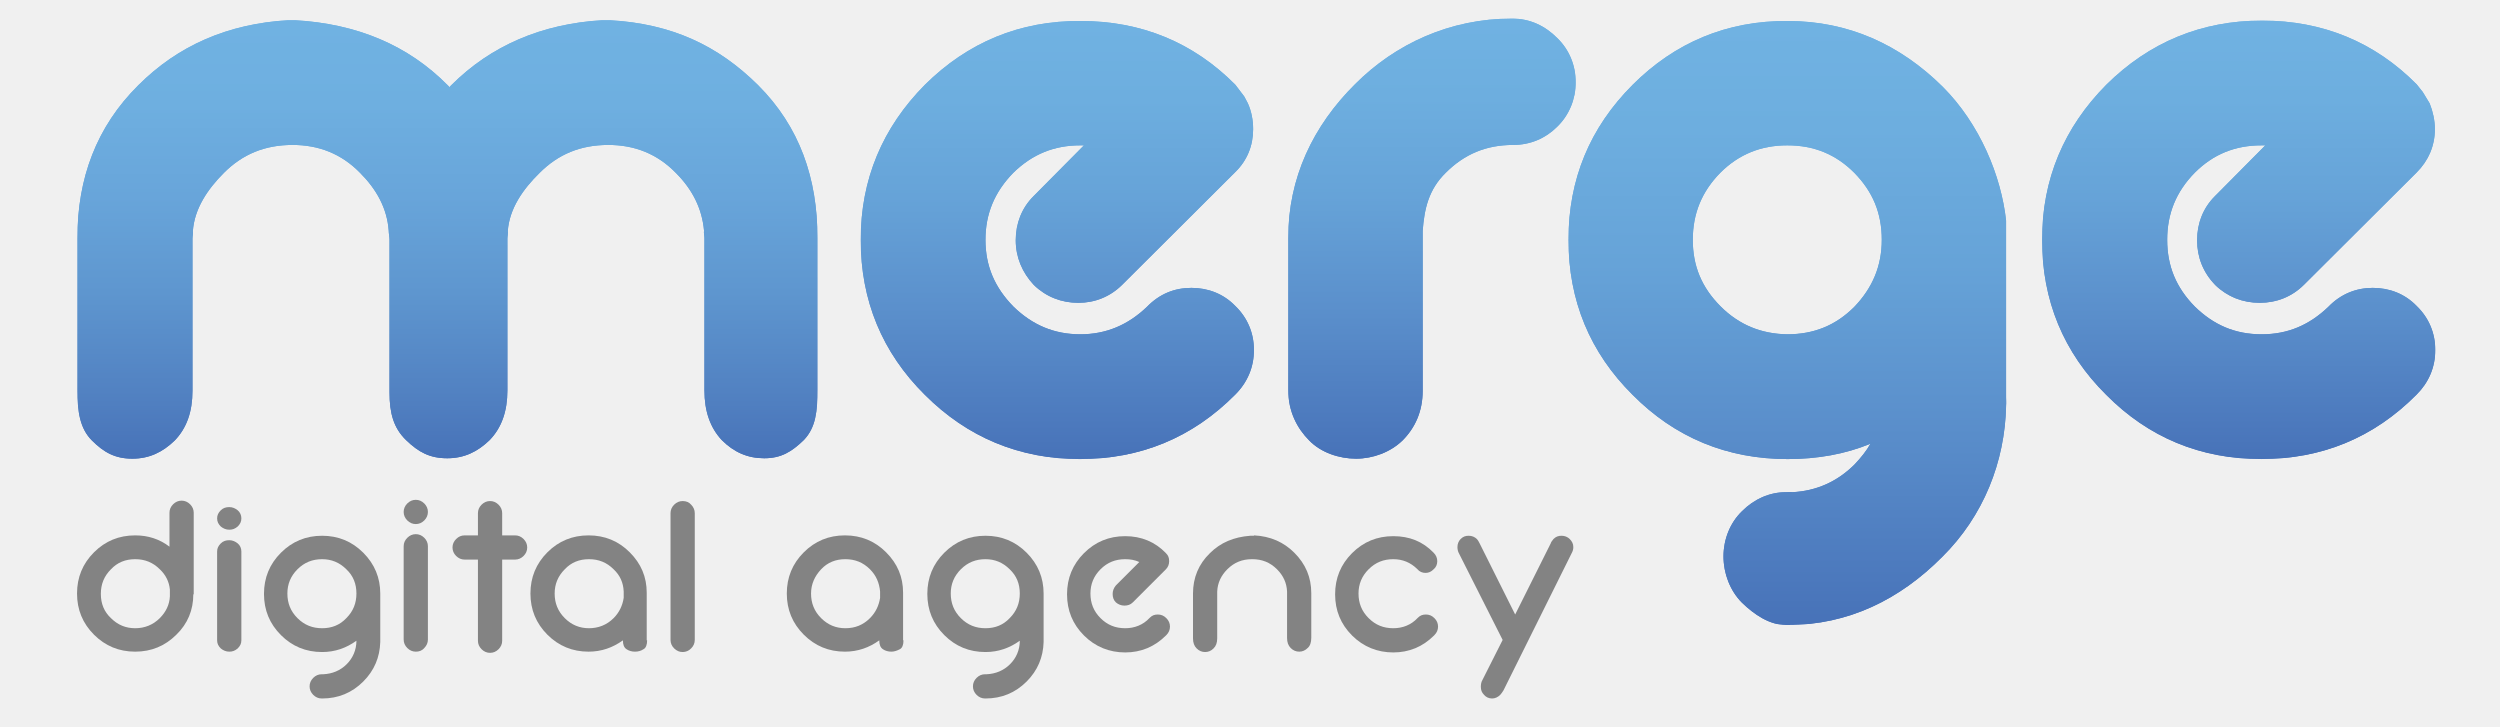
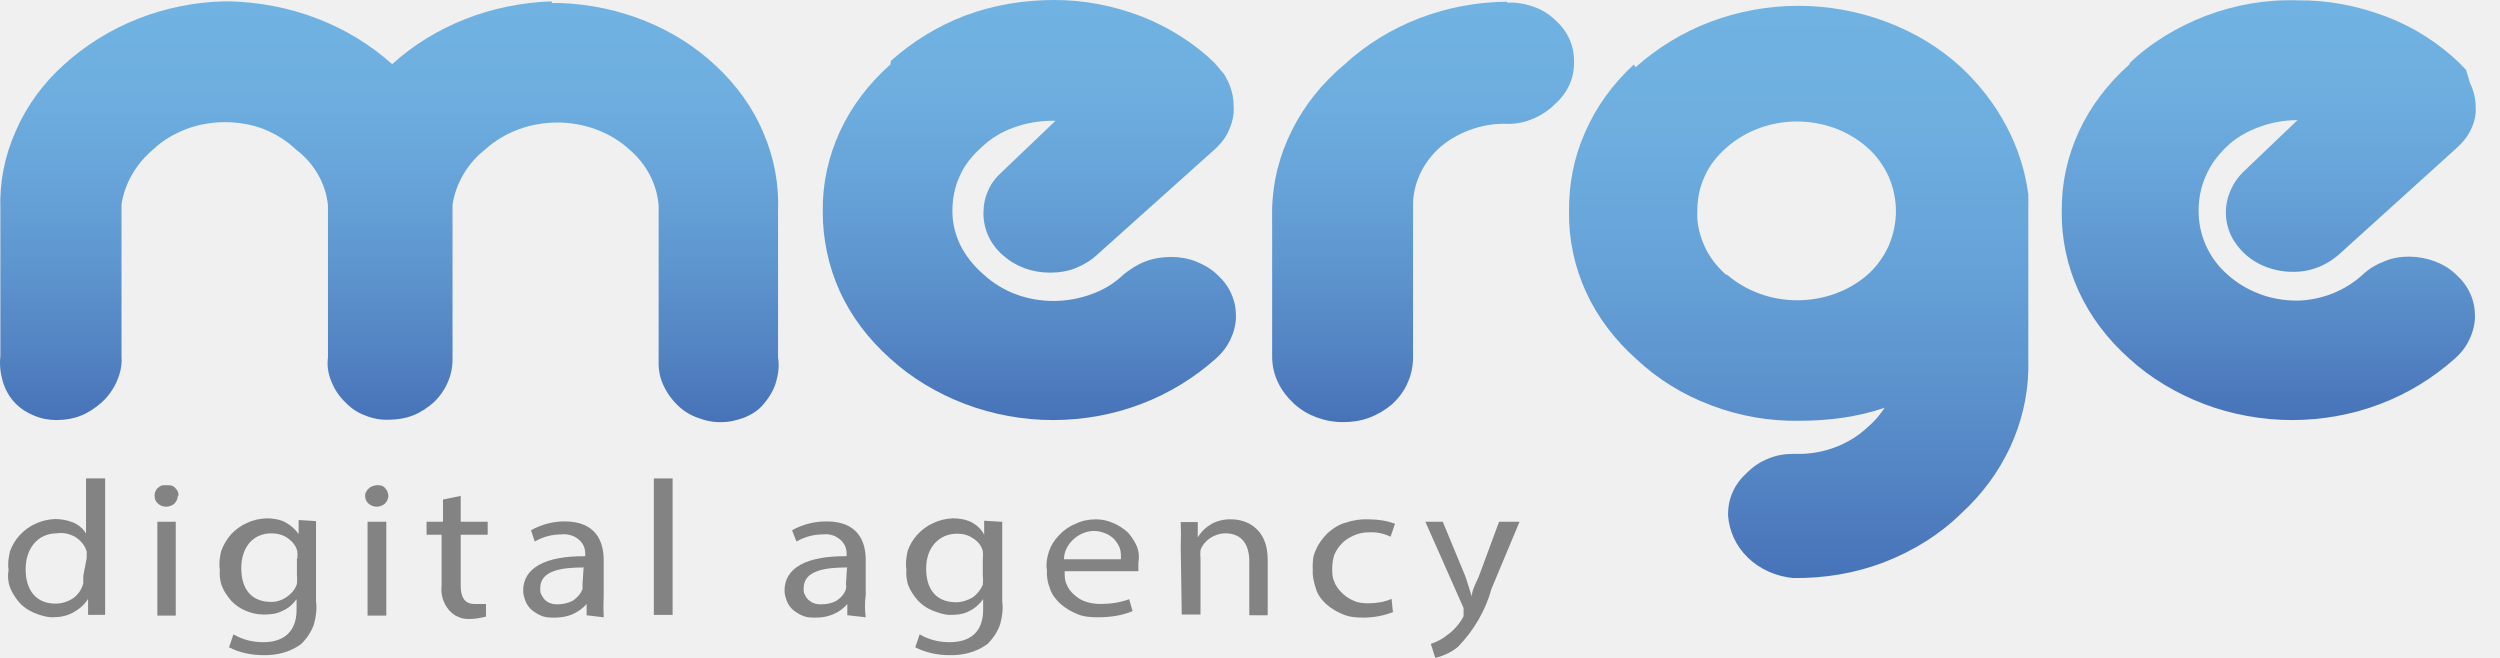
- <svg xmlns="http://www.w3.org/2000/svg" width="86" height="25" viewBox="0 0 86 25" fill="none">
-   <g clip-path="url(#clip0_1255_29813)">
-     <path d="M20.719 0.694C18.635 0.819 16.885 1.569 15.524 2.931C15.496 2.958 15.482 2.972 15.469 3C15.441 2.972 15.427 2.958 15.399 2.931C14.038 1.556 12.288 0.819 10.149 0.694H9.913C7.83 0.819 6.121 1.569 4.76 2.931C3.316 4.361 2.663 6.139 2.663 8.181V13.417C2.663 14.153 2.746 14.736 3.163 15.153C3.58 15.569 3.969 15.778 4.552 15.778C5.135 15.778 5.594 15.556 6.01 15.153C6.427 14.722 6.621 14.153 6.621 13.444V8.208C6.621 8.125 6.649 8.028 6.635 7.944C6.691 7.181 7.135 6.514 7.705 5.944C8.344 5.306 9.108 4.986 10.066 4.986C10.969 4.986 11.746 5.292 12.385 5.944C12.955 6.514 13.316 7.167 13.371 7.931C13.371 8.014 13.399 8.167 13.399 8.25V13.5C13.399 14.208 13.538 14.722 13.969 15.139C14.399 15.556 14.788 15.764 15.385 15.764C15.969 15.764 16.427 15.542 16.844 15.139C17.26 14.708 17.455 14.139 17.455 13.431V8.208C17.455 8.125 17.483 8.028 17.469 7.944C17.524 7.181 17.983 6.514 18.566 5.944C19.205 5.306 19.969 4.986 20.927 4.986C21.83 4.986 22.608 5.292 23.246 5.944C23.816 6.514 24.149 7.167 24.219 7.931C24.205 8.014 24.233 8.111 24.233 8.194V13.431C24.233 14.139 24.427 14.708 24.83 15.139C25.246 15.556 25.719 15.764 26.288 15.764C26.871 15.764 27.233 15.542 27.649 15.139C28.066 14.708 28.121 14.139 28.121 13.403V8.181C28.121 6.139 27.51 4.361 26.08 2.931C24.705 1.569 23.121 0.819 20.983 0.694H20.719Z" fill="url(#paint0_linear_1255_29813)" />
-     <mask id="mask0_1255_29813" style="mask-type:luminance" maskUnits="userSpaceOnUse" x="2" y="0" width="27" height="16">
-       <path d="M20.718 0.695C18.635 0.82 16.885 1.57 15.524 2.931C15.496 2.958 15.482 2.972 15.468 3C15.44 2.972 15.427 2.958 15.399 2.931C14.038 1.556 12.288 0.82 10.149 0.695H9.913C7.829 0.82 6.121 1.57 4.76 2.931C3.315 4.361 2.663 6.139 2.663 8.181V13.417C2.663 14.153 2.746 14.736 3.163 15.153C3.579 15.57 3.968 15.778 4.551 15.778C5.135 15.778 5.593 15.556 6.01 15.153C6.426 14.722 6.621 14.153 6.621 13.445V8.208C6.621 8.125 6.649 8.028 6.635 7.945C6.69 7.181 7.135 6.514 7.704 5.945C8.343 5.306 9.107 4.986 10.065 4.986C10.968 4.986 11.746 5.292 12.385 5.945C12.954 6.514 13.315 7.167 13.371 7.931C13.371 8.014 13.399 8.167 13.399 8.25V13.5C13.399 14.209 13.538 14.722 13.968 15.139C14.399 15.556 14.788 15.764 15.385 15.764C15.968 15.764 16.427 15.542 16.843 15.139C17.26 14.709 17.454 14.139 17.454 13.431V8.208C17.454 8.125 17.482 8.028 17.468 7.945C17.524 7.181 17.982 6.514 18.565 5.945C19.204 5.306 19.968 4.986 20.927 4.986C21.829 4.986 22.607 5.292 23.246 5.945C23.815 6.514 24.149 7.167 24.218 7.931C24.204 8.014 24.232 8.111 24.232 8.195V13.431C24.232 14.139 24.427 14.709 24.829 15.139C25.246 15.556 25.718 15.764 26.288 15.764C26.871 15.764 27.232 15.542 27.649 15.139C28.065 14.709 28.121 14.139 28.121 13.403V8.181C28.121 6.139 27.51 4.361 26.079 2.931C24.704 1.57 23.121 0.82 20.982 0.695H20.718Z" fill="white" />
-     </mask>
-     <g mask="url(#mask0_1255_29813)">
-       <path d="M28.121 0.695H2.663V15.792H28.121V0.695Z" fill="url(#paint1_linear_1255_29813)" />
-     </g>
-     <path d="M31.816 2.917C30.358 4.389 29.608 6.167 29.608 8.25C29.608 10.333 30.344 12.125 31.816 13.583C33.288 15.055 35.08 15.792 37.15 15.792C39.233 15.792 41.025 15.055 42.497 13.569C42.913 13.153 43.136 12.625 43.136 12.042C43.136 11.458 42.913 10.93 42.497 10.528C42.094 10.111 41.566 9.903 40.983 9.903C40.4 9.903 39.886 10.111 39.455 10.555C38.802 11.18 38.052 11.5 37.163 11.5C36.261 11.5 35.511 11.18 34.858 10.542C34.219 9.889 33.9 9.153 33.9 8.25C33.9 7.347 34.219 6.597 34.858 5.944C35.511 5.305 36.261 5 37.163 5C37.205 5 37.247 5 37.288 5L35.552 6.75C35.15 7.153 34.941 7.68 34.941 8.264C34.941 8.847 35.163 9.375 35.566 9.805C35.983 10.208 36.511 10.417 37.094 10.417C37.663 10.417 38.191 10.208 38.608 9.792L42.483 5.93C42.9 5.528 43.108 5.014 43.108 4.444C43.108 4.139 43.052 3.833 42.927 3.555L42.802 3.319L42.497 2.917C41.052 1.458 39.261 0.722 37.177 0.722C35.08 0.708 33.288 1.458 31.816 2.917Z" fill="url(#paint2_linear_1255_29813)" />
-     <mask id="mask1_1255_29813" style="mask-type:luminance" maskUnits="userSpaceOnUse" x="29" y="0" width="15" height="16">
-       <path d="M31.816 2.917C30.358 4.389 29.608 6.167 29.608 8.25C29.608 10.333 30.344 12.125 31.816 13.583C33.288 15.055 35.08 15.792 37.15 15.792C39.233 15.792 41.025 15.055 42.497 13.569C42.913 13.153 43.136 12.625 43.136 12.042C43.136 11.458 42.913 10.93 42.497 10.528C42.094 10.111 41.566 9.903 40.983 9.903C40.4 9.903 39.886 10.111 39.455 10.555C38.802 11.18 38.052 11.5 37.163 11.5C36.261 11.5 35.511 11.18 34.858 10.542C34.219 9.889 33.9 9.153 33.9 8.25C33.9 7.347 34.219 6.597 34.858 5.944C35.511 5.305 36.261 5 37.163 5C37.205 5 37.247 5 37.288 5L35.552 6.75C35.15 7.153 34.941 7.68 34.941 8.264C34.941 8.847 35.163 9.375 35.566 9.805C35.983 10.208 36.511 10.417 37.094 10.417C37.663 10.417 38.191 10.208 38.608 9.792L42.483 5.93C42.9 5.528 43.108 5.014 43.108 4.444C43.108 4.139 43.052 3.833 42.927 3.555L42.802 3.319L42.497 2.917C41.052 1.458 39.261 0.722 37.177 0.722C35.08 0.708 33.288 1.458 31.816 2.917Z" fill="white" />
-     </mask>
-     <g mask="url(#mask1_1255_29813)">
-       <path d="M43.136 0.708H29.622V15.778H43.136V0.708Z" fill="url(#paint3_linear_1255_29813)" />
-     </g>
-     <path d="M52.01 0.639C49.871 0.639 47.996 1.514 46.621 2.889C45.163 4.333 44.316 6.125 44.316 8.18V13.417C44.316 14.153 44.621 14.736 45.038 15.153C45.441 15.569 46.066 15.778 46.649 15.778C47.233 15.778 47.83 15.556 48.246 15.153C48.677 14.722 48.941 14.153 48.941 13.444V8.208C48.941 8.125 48.941 8.028 48.941 7.944C48.996 7.18 49.149 6.514 49.733 5.944C50.371 5.305 51.121 4.986 52.052 4.986C52.635 4.986 53.163 4.764 53.566 4.361C53.983 3.958 54.205 3.403 54.205 2.833C54.205 2.25 53.983 1.708 53.566 1.305C53.149 0.889 52.635 0.639 52.01 0.639Z" fill="url(#paint4_linear_1255_29813)" />
-     <mask id="mask2_1255_29813" style="mask-type:luminance" maskUnits="userSpaceOnUse" x="44" y="0" width="11" height="16">
-       <path d="M52.01 0.639C49.871 0.639 47.996 1.514 46.621 2.889C45.163 4.333 44.315 6.125 44.315 8.18V13.416C44.315 14.153 44.621 14.736 45.038 15.153C45.44 15.569 46.065 15.778 46.649 15.778C47.232 15.778 47.829 15.555 48.246 15.153C48.676 14.722 48.94 14.153 48.94 13.444V8.208C48.94 8.125 48.94 8.028 48.94 7.944C48.996 7.18 49.149 6.514 49.732 5.944C50.371 5.305 51.121 4.986 52.051 4.986C52.635 4.986 53.163 4.764 53.565 4.361C53.982 3.958 54.204 3.403 54.204 2.833C54.204 2.25 53.982 1.708 53.565 1.305C53.149 0.889 52.635 0.639 52.01 0.639Z" fill="white" />
-     </mask>
-     <g mask="url(#mask2_1255_29813)">
-       <path d="M54.205 0.639H44.316V15.792H54.205V0.639Z" fill="url(#paint5_linear_1255_29813)" />
-     </g>
-     <path d="M59.191 10.542C58.538 9.889 58.233 9.153 58.233 8.25C58.233 7.347 58.538 6.597 59.177 5.944C59.816 5.306 60.58 5 61.483 5C62.4 5 63.15 5.306 63.788 5.944C64.427 6.597 64.733 7.333 64.733 8.25C64.733 9.153 64.413 9.903 63.788 10.556C63.15 11.194 62.4 11.5 61.483 11.5C60.594 11.486 59.83 11.181 59.191 10.542ZM56.163 2.917C54.691 4.389 53.955 6.167 53.955 8.25C53.955 10.333 54.691 12.125 56.163 13.583C57.622 15.056 59.413 15.792 61.497 15.792C62.511 15.792 63.469 15.625 64.344 15.264C64.205 15.514 64.011 15.75 63.802 15.972C63.205 16.57 62.483 16.889 61.663 16.931C61.594 16.917 61.511 16.931 61.441 16.931C60.872 16.931 60.344 17.167 59.927 17.583C59.511 17.986 59.288 18.556 59.288 19.139C59.288 19.722 59.511 20.32 59.927 20.736C60.344 21.139 60.872 21.5 61.441 21.5H61.497C63.58 21.5 65.358 20.625 66.816 19.153C68.233 17.75 68.969 15.889 69.011 13.958C69.025 13.861 69.011 13.75 69.011 13.653V8.25V7.847V7.597C68.844 6.056 68.108 4.264 66.83 2.986C65.358 1.528 63.58 0.722 61.497 0.722C59.413 0.708 57.622 1.458 56.163 2.917Z" fill="url(#paint6_linear_1255_29813)" />
-     <mask id="mask3_1255_29813" style="mask-type:luminance" maskUnits="userSpaceOnUse" x="53" y="0" width="17" height="22">
-       <path d="M59.191 10.542C58.538 9.889 58.232 9.153 58.232 8.25C58.232 7.347 58.538 6.597 59.177 5.945C59.816 5.306 60.58 5 61.482 5C62.399 5 63.149 5.306 63.788 5.945C64.427 6.597 64.732 7.334 64.732 8.25C64.732 9.153 64.413 9.903 63.788 10.556C63.149 11.195 62.399 11.5 61.482 11.5C60.593 11.486 59.83 11.181 59.191 10.542ZM56.163 2.917C54.691 4.389 53.955 6.167 53.955 8.25C53.955 10.334 54.691 12.125 56.163 13.584C57.621 15.056 59.413 15.792 61.496 15.792C62.51 15.792 63.468 15.625 64.344 15.264C64.205 15.514 64.01 15.75 63.802 15.972C63.205 16.57 62.482 16.889 61.663 16.931C61.593 16.917 61.51 16.931 61.441 16.931C60.871 16.931 60.343 17.167 59.927 17.584C59.51 17.986 59.288 18.556 59.288 19.139C59.288 19.722 59.51 20.32 59.927 20.736C60.343 21.139 60.871 21.5 61.441 21.5H61.496C63.58 21.5 65.357 20.625 66.816 19.153C68.232 17.75 68.969 15.889 69.01 13.959C69.024 13.861 69.01 13.75 69.01 13.653V8.25V7.847V7.597C68.844 6.056 68.107 4.264 66.83 2.986C65.357 1.528 63.58 0.722 61.496 0.722C59.413 0.709 57.621 1.459 56.163 2.917Z" fill="white" />
-     </mask>
-     <g mask="url(#mask3_1255_29813)">
-       <path d="M69.01 0.708H53.955V21.472H69.01V0.708Z" fill="url(#paint7_linear_1255_29813)" />
-     </g>
-     <path d="M72.455 2.917C70.997 4.389 70.247 6.167 70.247 8.25C70.247 10.333 70.983 12.125 72.455 13.583C73.913 15.055 75.705 15.791 77.788 15.791C79.872 15.791 81.663 15.055 83.135 13.569C83.552 13.153 83.774 12.625 83.774 12.041C83.774 11.458 83.552 10.93 83.135 10.528C82.733 10.111 82.205 9.903 81.622 9.903C81.052 9.903 80.524 10.111 80.094 10.555C79.441 11.18 78.705 11.5 77.802 11.5C76.885 11.5 76.149 11.18 75.497 10.541C74.858 9.889 74.552 9.153 74.552 8.25C74.552 7.347 74.858 6.597 75.497 5.944C76.135 5.305 76.885 5 77.802 5C77.844 5 77.885 5 77.927 5L76.191 6.75C75.788 7.153 75.58 7.68 75.58 8.264C75.58 8.847 75.788 9.375 76.205 9.805C76.622 10.208 77.149 10.416 77.733 10.416C78.316 10.416 78.844 10.208 79.26 9.792L83.135 5.93C83.538 5.528 83.76 5.014 83.76 4.444C83.76 4.139 83.691 3.833 83.58 3.555L83.344 3.167L83.135 2.903C81.691 1.444 79.899 0.708 77.816 0.708C75.719 0.708 73.927 1.458 72.455 2.917Z" fill="url(#paint8_linear_1255_29813)" />
-     <mask id="mask4_1255_29813" style="mask-type:luminance" maskUnits="userSpaceOnUse" x="70" y="0" width="14" height="16">
-       <path d="M72.455 2.917C70.997 4.389 70.247 6.167 70.247 8.25C70.247 10.333 70.983 12.125 72.455 13.583C73.913 15.056 75.705 15.792 77.788 15.792C79.872 15.792 81.663 15.056 83.135 13.569C83.552 13.153 83.774 12.625 83.774 12.042C83.774 11.458 83.552 10.931 83.135 10.528C82.733 10.111 82.205 9.903 81.622 9.903C81.052 9.903 80.524 10.111 80.094 10.556C79.441 11.181 78.705 11.5 77.802 11.5C76.885 11.5 76.149 11.181 75.497 10.542C74.858 9.889 74.552 9.153 74.552 8.25C74.552 7.347 74.858 6.597 75.497 5.944C76.135 5.306 76.885 5 77.802 5C77.844 5 77.885 5 77.927 5L76.191 6.75C75.788 7.153 75.58 7.681 75.58 8.264C75.58 8.847 75.788 9.375 76.205 9.806C76.622 10.208 77.149 10.417 77.733 10.417C78.316 10.417 78.844 10.208 79.26 9.792L83.135 5.931C83.538 5.528 83.76 5.014 83.76 4.444C83.76 4.139 83.691 3.833 83.58 3.556L83.344 3.167L83.135 2.903C81.691 1.444 79.899 0.708 77.816 0.708C75.719 0.708 73.927 1.458 72.455 2.917Z" fill="white" />
-     </mask>
-     <g mask="url(#mask4_1255_29813)">
-       <path d="M83.775 0.708H70.261V15.778H83.775V0.708Z" fill="url(#paint9_linear_1255_29813)" />
-     </g>
-     <path d="M6.65 20.444C6.65 20.986 6.455 21.458 6.067 21.833C5.678 22.222 5.205 22.417 4.65 22.417C4.094 22.417 3.622 22.222 3.233 21.833C2.844 21.444 2.65 20.972 2.65 20.417C2.65 19.861 2.844 19.389 3.233 19C3.622 18.611 4.094 18.417 4.65 18.417C5.094 18.417 5.483 18.542 5.83 18.805V17.639C5.83 17.528 5.872 17.43 5.955 17.347C6.039 17.264 6.136 17.222 6.247 17.222C6.358 17.222 6.455 17.264 6.539 17.347C6.622 17.43 6.664 17.528 6.664 17.639V20.444H6.65ZM5.844 20.514C5.844 20.486 5.844 20.472 5.844 20.444V20.278C5.817 20.014 5.705 19.778 5.497 19.583C5.261 19.347 4.983 19.236 4.65 19.236C4.317 19.236 4.039 19.347 3.817 19.583C3.58 19.819 3.469 20.097 3.469 20.43C3.469 20.764 3.58 21.042 3.817 21.264C4.053 21.5 4.33 21.611 4.65 21.611C4.969 21.611 5.261 21.5 5.497 21.264C5.705 21.055 5.83 20.805 5.844 20.514Z" fill="#838383" />
-     <path d="M7.886 18.222C7.775 18.222 7.678 18.18 7.594 18.111C7.511 18.028 7.469 17.944 7.469 17.833C7.469 17.722 7.511 17.639 7.594 17.555C7.678 17.472 7.775 17.444 7.886 17.444C7.997 17.444 8.094 17.486 8.178 17.555C8.261 17.625 8.303 17.722 8.303 17.833C8.303 17.944 8.261 18.028 8.178 18.111C8.08 18.194 7.997 18.222 7.886 18.222ZM7.886 22.417C7.775 22.417 7.678 22.375 7.594 22.305C7.511 22.222 7.469 22.139 7.469 22.028V18.972C7.469 18.861 7.511 18.778 7.594 18.694C7.678 18.611 7.775 18.583 7.886 18.583C7.997 18.583 8.094 18.625 8.178 18.694C8.261 18.764 8.303 18.861 8.303 18.972V22.028C8.303 22.139 8.261 22.222 8.178 22.305C8.08 22.389 7.997 22.417 7.886 22.417Z" fill="#838383" />
-     <path d="M12.261 22.041C11.914 22.291 11.525 22.43 11.081 22.43C10.525 22.43 10.053 22.236 9.664 21.847C9.275 21.458 9.081 20.986 9.081 20.43C9.081 19.875 9.275 19.403 9.664 19.014C10.053 18.625 10.525 18.43 11.081 18.43C11.636 18.43 12.108 18.625 12.497 19.014C12.886 19.403 13.081 19.875 13.081 20.416V22.014C13.081 22.041 13.081 22.055 13.081 22.083C13.067 22.611 12.872 23.069 12.497 23.444C12.108 23.833 11.636 24.028 11.081 24.028H11.067C10.956 24.028 10.858 23.986 10.775 23.903C10.692 23.819 10.65 23.722 10.65 23.611C10.65 23.5 10.692 23.403 10.775 23.319C10.858 23.236 10.956 23.194 11.067 23.194C11.081 23.194 11.108 23.194 11.122 23.194C11.428 23.18 11.706 23.069 11.928 22.847C12.136 22.639 12.261 22.361 12.261 22.041ZM11.081 19.236C10.747 19.236 10.47 19.347 10.233 19.583C9.997 19.819 9.886 20.097 9.886 20.416C9.886 20.75 9.997 21.028 10.233 21.264C10.47 21.5 10.747 21.611 11.081 21.611C11.414 21.611 11.692 21.5 11.914 21.264C12.15 21.028 12.261 20.75 12.261 20.416C12.261 20.083 12.15 19.805 11.914 19.583C11.678 19.347 11.4 19.236 11.081 19.236Z" fill="#838383" />
-     <path d="M14.303 18.028C14.192 18.028 14.095 17.986 14.011 17.903C13.928 17.819 13.886 17.722 13.886 17.611C13.886 17.5 13.928 17.403 14.011 17.319C14.095 17.236 14.192 17.194 14.303 17.194C14.414 17.194 14.511 17.236 14.595 17.319C14.678 17.403 14.72 17.5 14.72 17.611C14.72 17.722 14.678 17.819 14.595 17.903C14.511 17.986 14.414 18.028 14.303 18.028ZM14.303 22.417C14.192 22.417 14.095 22.375 14.011 22.292C13.928 22.208 13.886 22.111 13.886 22V18.792C13.886 18.68 13.928 18.583 14.011 18.5C14.095 18.417 14.192 18.375 14.303 18.375C14.414 18.375 14.511 18.417 14.595 18.5C14.678 18.583 14.72 18.68 14.72 18.792V22C14.72 22.111 14.678 22.208 14.595 22.292C14.511 22.389 14.414 22.417 14.303 22.417Z" fill="#838383" />
-     <path d="M16.441 18.417V17.653C16.441 17.542 16.483 17.444 16.566 17.361C16.65 17.278 16.747 17.236 16.858 17.236C16.969 17.236 17.066 17.278 17.15 17.361C17.233 17.444 17.275 17.542 17.275 17.653V18.417H17.719C17.83 18.417 17.927 18.458 18.011 18.542C18.094 18.625 18.136 18.722 18.136 18.833C18.136 18.944 18.094 19.042 18.011 19.125C17.927 19.208 17.83 19.25 17.719 19.25H17.275V22.042C17.275 22.153 17.233 22.25 17.15 22.333C17.066 22.417 16.969 22.458 16.858 22.458C16.747 22.458 16.65 22.417 16.566 22.333C16.483 22.25 16.441 22.153 16.441 22.042V19.25H15.983C15.872 19.25 15.775 19.208 15.691 19.125C15.608 19.042 15.566 18.944 15.566 18.833C15.566 18.722 15.608 18.625 15.691 18.542C15.775 18.458 15.872 18.417 15.983 18.417H16.441Z" fill="#838383" />
-     <path d="M22.261 22.028C22.261 22.18 22.219 22.292 22.136 22.333C22.053 22.389 21.955 22.417 21.844 22.417C21.733 22.417 21.636 22.389 21.553 22.333C21.469 22.278 21.428 22.18 21.428 22.028C21.08 22.278 20.692 22.417 20.247 22.417C19.692 22.417 19.219 22.222 18.83 21.833C18.442 21.444 18.247 20.972 18.247 20.417C18.247 19.861 18.442 19.389 18.83 19C19.219 18.611 19.692 18.417 20.247 18.417C20.803 18.417 21.275 18.611 21.664 19C22.053 19.389 22.247 19.847 22.247 20.389V22.028H22.261ZM21.108 19.583C20.872 19.347 20.594 19.236 20.261 19.236C19.928 19.236 19.65 19.347 19.428 19.583C19.192 19.819 19.08 20.097 19.08 20.417C19.08 20.75 19.192 21.028 19.428 21.264C19.664 21.5 19.942 21.611 20.261 21.611C20.58 21.611 20.872 21.5 21.108 21.264C21.303 21.069 21.414 20.833 21.455 20.569V20.417C21.455 20.389 21.455 20.375 21.455 20.347C21.442 20.042 21.33 19.792 21.108 19.583Z" fill="#838383" />
-     <path d="M23.775 17.361C23.858 17.444 23.9 17.542 23.9 17.653V22.014C23.9 22.125 23.858 22.222 23.775 22.305C23.691 22.389 23.594 22.43 23.483 22.43C23.372 22.43 23.275 22.389 23.191 22.305C23.108 22.222 23.066 22.125 23.066 22.014V17.653C23.066 17.542 23.108 17.444 23.191 17.361C23.275 17.278 23.372 17.236 23.483 17.236C23.608 17.236 23.705 17.278 23.775 17.361Z" fill="#838383" />
-     <path d="M31.08 22.028C31.08 22.18 31.039 22.292 30.955 22.333C30.872 22.375 30.775 22.417 30.664 22.417C30.552 22.417 30.455 22.389 30.372 22.333C30.289 22.278 30.247 22.18 30.247 22.028C29.9 22.278 29.511 22.417 29.066 22.417C28.511 22.417 28.039 22.222 27.65 21.833C27.261 21.444 27.066 20.972 27.066 20.417C27.066 19.861 27.261 19.389 27.65 19C28.039 18.611 28.511 18.417 29.066 18.417C29.622 18.417 30.094 18.611 30.483 19C30.872 19.389 31.066 19.847 31.066 20.389V22.028H31.08ZM29.927 19.583C29.691 19.347 29.414 19.236 29.08 19.236C28.747 19.236 28.469 19.347 28.247 19.583C28.025 19.819 27.9 20.097 27.9 20.417C27.9 20.75 28.011 21.028 28.247 21.264C28.483 21.5 28.761 21.611 29.08 21.611C29.414 21.611 29.691 21.5 29.927 21.264C30.122 21.069 30.233 20.833 30.275 20.569V20.417C30.275 20.389 30.275 20.375 30.275 20.347C30.247 20.042 30.136 19.792 29.927 19.583Z" fill="#838383" />
-     <path d="M35.081 22.041C34.733 22.291 34.344 22.43 33.9 22.43C33.344 22.43 32.872 22.236 32.483 21.847C32.094 21.458 31.9 20.986 31.9 20.43C31.9 19.875 32.094 19.403 32.483 19.014C32.872 18.625 33.344 18.43 33.9 18.43C34.456 18.43 34.928 18.625 35.317 19.014C35.706 19.403 35.9 19.875 35.9 20.416V22.014C35.9 22.041 35.9 22.055 35.9 22.083C35.886 22.611 35.692 23.069 35.317 23.444C34.928 23.833 34.456 24.028 33.9 24.028H33.886C33.775 24.028 33.678 23.986 33.594 23.903C33.511 23.819 33.469 23.722 33.469 23.611C33.469 23.5 33.511 23.403 33.594 23.319C33.678 23.236 33.775 23.194 33.886 23.194C33.9 23.194 33.928 23.194 33.942 23.194C34.247 23.18 34.525 23.069 34.747 22.847C34.956 22.639 35.081 22.361 35.081 22.041ZM33.9 19.236C33.567 19.236 33.289 19.347 33.053 19.583C32.817 19.819 32.706 20.097 32.706 20.416C32.706 20.75 32.817 21.028 33.053 21.264C33.289 21.5 33.567 21.611 33.9 21.611C34.233 21.611 34.511 21.5 34.733 21.264C34.969 21.028 35.081 20.75 35.081 20.416C35.081 20.083 34.969 19.805 34.733 19.583C34.497 19.347 34.219 19.236 33.9 19.236Z" fill="#838383" />
-     <path d="M39.192 19.333C39.039 19.264 38.886 19.236 38.706 19.236C38.372 19.236 38.094 19.347 37.858 19.583C37.622 19.819 37.511 20.097 37.511 20.417C37.511 20.75 37.622 21.028 37.858 21.264C38.094 21.5 38.372 21.611 38.706 21.611C39.025 21.611 39.317 21.5 39.539 21.264C39.539 21.264 39.539 21.264 39.553 21.25C39.636 21.167 39.719 21.139 39.831 21.139C39.942 21.139 40.039 21.18 40.122 21.264C40.206 21.347 40.247 21.444 40.247 21.555C40.247 21.667 40.206 21.764 40.122 21.847C40.122 21.847 40.122 21.847 40.108 21.861C39.719 22.25 39.247 22.444 38.706 22.444C38.164 22.444 37.678 22.25 37.289 21.861C36.9 21.472 36.706 21 36.706 20.444C36.706 19.889 36.9 19.417 37.289 19.028C37.678 18.639 38.15 18.444 38.706 18.444C39.261 18.444 39.733 18.639 40.108 19.028C40.192 19.111 40.219 19.194 40.219 19.305C40.219 19.417 40.178 19.514 40.108 19.583L38.969 20.722C38.886 20.805 38.789 20.833 38.678 20.833C38.567 20.833 38.469 20.792 38.386 20.722C38.303 20.639 38.275 20.542 38.275 20.43C38.275 20.319 38.317 20.222 38.386 20.139L39.192 19.333Z" fill="#838383" />
-     <path d="M43.136 18.417C43.706 18.444 44.164 18.653 44.525 19.014C44.914 19.403 45.108 19.861 45.108 20.403V21.944C45.108 22.097 45.067 22.222 44.983 22.292C44.9 22.375 44.803 22.417 44.692 22.417C44.581 22.417 44.483 22.375 44.4 22.292C44.317 22.208 44.275 22.097 44.275 21.944V20.417C44.275 20.389 44.275 20.375 44.275 20.347C44.261 20.055 44.15 19.805 43.928 19.583C43.692 19.347 43.414 19.236 43.081 19.236H43.067C42.733 19.236 42.456 19.347 42.22 19.583C42.011 19.792 41.886 20.042 41.872 20.347C41.872 20.375 41.872 20.389 41.872 20.417V21.958C41.872 22.111 41.831 22.222 41.747 22.305C41.664 22.389 41.567 22.43 41.456 22.43C41.345 22.43 41.247 22.389 41.164 22.305C41.081 22.222 41.039 22.111 41.039 21.958V20.417C41.039 19.875 41.233 19.403 41.622 19.028C41.983 18.667 42.442 18.472 43.011 18.43H43.136V18.417Z" fill="#838383" />
-     <path d="M49.317 19.014C49.4 19.097 49.442 19.194 49.442 19.305C49.442 19.417 49.4 19.514 49.317 19.583C49.233 19.667 49.15 19.708 49.039 19.708C48.928 19.708 48.831 19.667 48.761 19.583C48.525 19.347 48.247 19.236 47.928 19.236C47.594 19.236 47.317 19.347 47.081 19.583C46.844 19.819 46.733 20.097 46.733 20.417C46.733 20.75 46.844 21.028 47.081 21.264C47.317 21.5 47.594 21.611 47.928 21.611C48.247 21.611 48.539 21.5 48.761 21.264C48.761 21.264 48.761 21.264 48.775 21.25C48.858 21.167 48.942 21.139 49.053 21.139C49.164 21.139 49.261 21.18 49.344 21.264C49.428 21.347 49.469 21.444 49.469 21.555C49.469 21.667 49.428 21.764 49.344 21.847C49.344 21.847 49.344 21.847 49.331 21.861C48.942 22.25 48.469 22.444 47.928 22.444C47.386 22.444 46.9 22.25 46.511 21.861C46.122 21.472 45.928 21 45.928 20.444C45.928 19.889 46.122 19.417 46.511 19.028C46.9 18.639 47.372 18.444 47.928 18.444C48.483 18.444 48.942 18.625 49.317 19.014Z" fill="#838383" />
-     <path d="M50.177 19.014C50.15 18.958 50.136 18.889 50.136 18.819C50.136 18.708 50.177 18.611 50.247 18.541C50.33 18.458 50.413 18.43 50.525 18.43C50.636 18.43 50.733 18.472 50.802 18.541C50.844 18.583 50.872 18.639 50.9 18.694L52.122 21.139L53.344 18.694C53.358 18.639 53.4 18.597 53.441 18.541C53.525 18.458 53.608 18.43 53.719 18.43C53.83 18.43 53.927 18.472 53.997 18.541C54.08 18.625 54.122 18.708 54.122 18.819C54.122 18.889 54.108 18.944 54.08 19L51.719 23.75C51.691 23.805 51.65 23.847 51.608 23.903C51.525 23.986 51.427 24.028 51.33 24.028C51.219 24.028 51.122 23.986 51.052 23.903C50.969 23.819 50.941 23.736 50.941 23.625C50.941 23.541 50.955 23.458 50.997 23.389L51.691 22.014L50.177 19.014Z" fill="#838383" />
-   </g>
+ <svg xmlns="http://www.w3.org/2000/svg" width="95" height="25" viewBox="0 0 95 25" fill="none">
+   <path d="M20.956 0.052C18.674 0.13 16.522 0.973 14.901 2.438C13.241 0.947 11.037 0.104 8.703 0.052H8.521C6.239 0.104 4.074 0.973 2.453 2.438C1.649 3.151 1.013 4.02 0.599 4.98C0.171 5.939 -0.024 6.95 0.015 7.975V13.538C-0.024 13.849 0.015 14.186 0.106 14.497C0.197 14.808 0.365 15.107 0.599 15.34C0.806 15.547 1.039 15.69 1.299 15.794C1.571 15.911 1.856 15.962 2.142 15.962C2.453 15.962 2.79 15.911 3.075 15.794C3.373 15.677 3.633 15.495 3.853 15.301C4.112 15.068 4.294 14.808 4.437 14.497C4.566 14.199 4.644 13.875 4.618 13.563V7.754C4.748 6.951 5.176 6.211 5.85 5.654C6.2 5.317 6.628 5.083 7.082 4.902C7.536 4.733 8.041 4.642 8.534 4.642C9.027 4.642 9.546 4.72 10.012 4.902C10.466 5.083 10.894 5.343 11.244 5.68C11.944 6.211 12.372 6.963 12.463 7.793V13.576C12.424 13.888 12.463 14.199 12.593 14.497C12.709 14.795 12.891 15.068 13.124 15.288C13.332 15.508 13.578 15.677 13.863 15.781C14.136 15.898 14.447 15.962 14.771 15.949C15.082 15.949 15.419 15.898 15.705 15.781C16.003 15.664 16.262 15.483 16.483 15.288C16.962 14.834 17.222 14.199 17.196 13.576V7.767C17.326 6.963 17.766 6.198 18.454 5.667C19.167 5.018 20.165 4.655 21.177 4.655C22.188 4.655 23.186 5.018 23.9 5.667C24.561 6.224 24.963 6.989 25.028 7.806V13.589C25.015 13.927 25.041 14.238 25.17 14.549C25.3 14.86 25.482 15.133 25.728 15.379C25.948 15.599 26.208 15.768 26.506 15.872C26.804 15.988 27.115 16.053 27.439 16.04C27.738 16.04 28.023 15.962 28.308 15.859C28.581 15.742 28.827 15.586 29.008 15.366C29.229 15.107 29.397 14.834 29.488 14.523C29.579 14.212 29.618 13.901 29.566 13.589V8.027C29.605 7.015 29.423 6.004 29.008 5.044C28.607 4.085 27.984 3.229 27.206 2.503C25.663 1.051 23.562 0.208 21.332 0.117H20.982L20.956 0.052Z" fill="url(#paint0_linear_3177_59333)" />
+   <path d="M33.832 2.451C33.002 3.19 32.353 4.046 31.913 5.005C31.472 5.965 31.251 6.989 31.264 8.039C31.264 9.064 31.472 10.101 31.913 11.073C32.353 12.033 33.002 12.889 33.832 13.628C34.636 14.367 35.621 14.95 36.671 15.352C37.735 15.755 38.876 15.962 40.017 15.962C41.158 15.962 42.312 15.755 43.362 15.352C44.425 14.95 45.385 14.354 46.202 13.628C46.435 13.421 46.63 13.174 46.759 12.889C46.889 12.617 46.967 12.318 46.967 12.02C46.967 11.722 46.915 11.437 46.785 11.151C46.656 10.866 46.474 10.633 46.228 10.412C46.007 10.205 45.735 10.049 45.437 9.932C45.139 9.816 44.814 9.764 44.503 9.764C44.166 9.764 43.842 9.816 43.531 9.932C43.219 10.049 42.947 10.231 42.701 10.425C42.351 10.762 41.949 11.009 41.482 11.177C41.028 11.346 40.522 11.437 40.03 11.437C39.537 11.437 39.031 11.346 38.59 11.177C38.136 11.009 37.722 10.749 37.371 10.425C37.008 10.114 36.71 9.738 36.503 9.336C36.295 8.908 36.191 8.467 36.191 8.026C36.191 7.585 36.269 7.119 36.464 6.704C36.645 6.276 36.944 5.913 37.294 5.602C37.644 5.264 38.046 5.018 38.513 4.85C38.966 4.681 39.472 4.59 39.965 4.59H40.108L38.085 6.522C37.851 6.73 37.657 6.976 37.553 7.235C37.423 7.508 37.371 7.806 37.371 8.104C37.371 8.714 37.631 9.284 38.111 9.699C38.59 10.127 39.213 10.36 39.9 10.36C40.237 10.36 40.587 10.309 40.898 10.179C41.21 10.049 41.482 9.881 41.728 9.647L46.241 5.602C46.461 5.381 46.63 5.148 46.733 4.862C46.85 4.59 46.902 4.292 46.876 3.994C46.876 3.683 46.798 3.371 46.656 3.073L46.513 2.814L46.15 2.386C45.372 1.634 44.425 1.037 43.375 0.622C42.325 0.22 41.21 0 40.069 0C38.928 0 37.773 0.182 36.697 0.584C35.634 0.985 34.674 1.582 33.858 2.308" fill="url(#paint1_linear_3177_59333)" />
+   <path d="M57.288 0.065C54.967 0.078 52.736 0.934 51.103 2.438C50.26 3.138 49.56 4.007 49.093 4.953C48.613 5.913 48.354 6.937 48.341 7.988V13.55C48.341 13.887 48.419 14.238 48.561 14.523C48.704 14.834 48.924 15.106 49.184 15.353C49.676 15.793 50.338 16.04 51.038 16.04C51.388 16.04 51.725 15.988 52.036 15.871C52.347 15.755 52.646 15.573 52.879 15.379C53.139 15.145 53.359 14.86 53.489 14.549C53.631 14.238 53.696 13.9 53.696 13.576V7.793C53.696 7.015 54.033 6.263 54.617 5.692C54.967 5.355 55.395 5.109 55.849 4.94C56.302 4.772 56.808 4.681 57.327 4.707C57.664 4.707 57.988 4.629 58.286 4.5C58.584 4.37 58.857 4.188 59.077 3.968C59.311 3.76 59.505 3.514 59.635 3.229C59.764 2.944 59.816 2.658 59.816 2.347C59.816 2.049 59.764 1.764 59.635 1.478C59.505 1.193 59.324 0.96 59.077 0.739C58.844 0.519 58.559 0.35 58.247 0.246C57.936 0.143 57.599 0.078 57.275 0.104V0.065H57.288Z" fill="url(#paint2_linear_3177_59333)" />
+   <path d="M65.6 10.451C65.25 10.14 64.952 9.764 64.77 9.349C64.589 8.947 64.472 8.48 64.498 8.04C64.498 7.586 64.576 7.132 64.77 6.717C64.952 6.289 65.25 5.926 65.6 5.615C65.95 5.304 66.378 5.044 66.832 4.876C67.286 4.707 67.792 4.616 68.284 4.616C68.777 4.616 69.283 4.707 69.737 4.876C70.191 5.044 70.618 5.304 70.969 5.615C71.319 5.926 71.591 6.315 71.772 6.717C71.954 7.145 72.045 7.586 72.045 8.027C72.045 8.467 71.954 8.908 71.772 9.336C71.591 9.738 71.319 10.127 70.969 10.438C70.255 11.061 69.296 11.411 68.297 11.411C67.299 11.411 66.352 11.061 65.626 10.438H65.587L65.6 10.451ZM62.086 2.451C61.282 3.19 60.647 4.072 60.232 5.031C59.804 5.991 59.61 7.015 59.623 8.066C59.61 9.09 59.83 10.14 60.271 11.1C60.712 12.059 61.36 12.915 62.19 13.654C62.994 14.406 63.953 15.003 65.03 15.405C66.093 15.807 67.234 16.014 68.401 15.988C69.503 15.988 70.593 15.845 71.617 15.495C71.435 15.768 71.228 16.014 70.969 16.235C70.32 16.844 69.438 17.207 68.505 17.246H68.155C67.818 17.246 67.506 17.298 67.195 17.427C66.897 17.544 66.625 17.726 66.404 17.946C66.171 18.154 65.976 18.4 65.847 18.685C65.717 18.971 65.665 19.256 65.665 19.567C65.704 20.176 65.963 20.747 66.417 21.188C66.871 21.629 67.481 21.901 68.142 21.966C69.335 21.979 70.515 21.784 71.617 21.356C72.719 20.928 73.717 20.306 74.521 19.515C76.116 18.063 77.024 16.105 77.076 14.069V7.391C76.842 5.576 75.935 3.877 74.521 2.555C73.717 1.816 72.758 1.232 71.682 0.83C70.618 0.428 69.477 0.221 68.336 0.221C67.195 0.221 66.054 0.428 64.991 0.83C63.928 1.232 62.968 1.829 62.151 2.555" fill="url(#paint3_linear_3177_59333)" />
+   <path d="M80.913 2.451C80.084 3.19 79.435 4.046 78.994 5.005C78.553 5.965 78.333 6.989 78.346 8.04C78.333 9.064 78.553 10.114 78.994 11.074C79.435 12.033 80.084 12.889 80.913 13.628C81.717 14.367 82.703 14.951 83.753 15.353C84.816 15.755 85.957 15.962 87.099 15.962C88.24 15.962 89.394 15.755 90.444 15.353C91.507 14.951 92.467 14.354 93.284 13.628C93.517 13.421 93.712 13.174 93.841 12.889C93.971 12.617 94.049 12.319 94.049 12.02C94.049 11.722 93.997 11.437 93.867 11.152C93.737 10.866 93.556 10.633 93.309 10.412C92.856 9.985 92.22 9.764 91.559 9.751C91.222 9.751 90.898 9.803 90.6 9.933C90.301 10.049 90.029 10.205 89.796 10.425C89.134 11.035 88.252 11.398 87.306 11.424C86.813 11.424 86.308 11.346 85.854 11.165C85.4 10.996 84.972 10.737 84.622 10.412C84.272 10.101 83.999 9.725 83.818 9.31C83.636 8.908 83.546 8.441 83.546 8.001C83.546 7.56 83.636 7.093 83.818 6.691C83.999 6.263 84.272 5.9 84.622 5.563C84.972 5.226 85.4 4.992 85.854 4.824C86.308 4.655 86.813 4.564 87.306 4.564L85.283 6.496C84.829 6.924 84.583 7.495 84.583 8.078C84.583 8.519 84.726 8.96 85.011 9.323C85.283 9.686 85.672 9.985 86.139 10.153C86.593 10.322 87.099 10.373 87.578 10.296C88.058 10.218 88.499 9.997 88.862 9.686L93.335 5.641C93.569 5.433 93.763 5.2 93.893 4.928C94.023 4.655 94.1 4.357 94.075 4.059C94.075 3.748 93.997 3.436 93.854 3.138L93.712 2.658L93.452 2.386C92.661 1.634 91.728 1.025 90.651 0.623C89.601 0.221 88.46 0 87.306 0.013C86.113 -0.026 84.933 0.182 83.831 0.597C82.729 1.025 81.73 1.621 80.926 2.399H80.939L80.913 2.451Z" fill="url(#paint4_linear_3177_59333)" />
+   <path d="M3.995 18.18V23.366H3.347V22.757C3.217 22.977 3.01 23.146 2.776 23.276C2.543 23.405 2.284 23.457 1.998 23.457C1.765 23.457 1.519 23.379 1.298 23.288C1.078 23.198 0.87 23.055 0.728 22.887C0.585 22.718 0.455 22.523 0.378 22.316C0.3 22.096 0.287 21.875 0.326 21.655C0.287 21.421 0.326 21.201 0.378 20.954C0.455 20.734 0.585 20.514 0.741 20.345C0.909 20.164 1.104 20.008 1.35 19.904C1.583 19.788 1.83 19.736 2.089 19.723C2.323 19.723 2.543 19.762 2.776 19.852C2.984 19.943 3.165 20.086 3.269 20.28V18.18H3.982H3.995ZM3.295 21.24V20.968C3.243 20.747 3.075 20.54 2.867 20.41C2.647 20.28 2.387 20.228 2.154 20.267C1.441 20.267 0.974 20.838 0.974 21.629C0.974 22.42 1.363 22.938 2.115 22.938C2.348 22.938 2.595 22.861 2.802 22.718C2.984 22.575 3.114 22.381 3.165 22.16V21.888L3.295 21.201V21.24Z" fill="#838383" />
+   <path d="M6.757 18.84C6.757 18.957 6.705 19.048 6.627 19.138C6.536 19.216 6.42 19.255 6.316 19.255C6.212 19.255 6.082 19.216 6.005 19.138C5.914 19.061 5.875 18.957 5.875 18.84C5.875 18.788 5.875 18.71 5.914 18.659C5.927 18.607 5.992 18.542 6.031 18.516C6.082 18.477 6.147 18.438 6.212 18.438H6.42C6.536 18.438 6.627 18.49 6.692 18.581C6.77 18.659 6.783 18.749 6.783 18.84H6.77H6.757ZM5.979 23.392V19.826H6.679V23.392H5.979Z" fill="#838383" />
+   <path d="M12.009 19.813V22.847C12.048 23.145 12.009 23.431 11.931 23.716C11.841 23.988 11.672 24.248 11.451 24.468C11.05 24.766 10.544 24.909 10.012 24.896C9.558 24.896 9.105 24.805 8.703 24.598L8.871 24.105C9.221 24.312 9.61 24.403 10.012 24.403C10.725 24.403 11.27 24.053 11.27 23.171V22.769C11.14 22.951 10.959 23.119 10.738 23.21C10.518 23.327 10.284 23.353 10.025 23.353C9.792 23.353 9.545 23.301 9.338 23.21C9.118 23.119 8.936 22.99 8.78 22.821C8.638 22.653 8.508 22.471 8.43 22.264C8.352 22.056 8.34 21.836 8.352 21.641C8.314 21.408 8.352 21.162 8.404 20.941C8.482 20.721 8.612 20.5 8.767 20.319C8.936 20.137 9.13 19.982 9.377 19.878C9.61 19.761 9.857 19.709 10.129 19.696C10.362 19.696 10.622 19.735 10.829 19.839C11.05 19.956 11.218 20.111 11.348 20.293V19.761L11.996 19.8L12.009 19.813ZM11.296 21.239C11.309 21.149 11.309 21.032 11.296 20.941C11.244 20.734 11.114 20.578 10.933 20.448C10.751 20.319 10.531 20.267 10.31 20.267C9.623 20.267 9.169 20.785 9.169 21.589C9.169 22.393 9.558 22.873 10.31 22.873C10.531 22.873 10.751 22.795 10.92 22.666C11.101 22.536 11.231 22.367 11.283 22.186C11.296 22.069 11.296 21.953 11.283 21.836V21.188V21.226L11.296 21.239Z" fill="#838383" />
+   <path d="M14.758 18.84C14.758 18.957 14.706 19.048 14.628 19.138C14.537 19.216 14.421 19.255 14.317 19.255C14.213 19.255 14.083 19.216 14.006 19.138C13.915 19.061 13.876 18.957 13.876 18.84C13.876 18.788 13.876 18.724 13.915 18.698C13.928 18.646 13.967 18.607 14.006 18.568C14.044 18.529 14.096 18.49 14.148 18.477C14.2 18.464 14.265 18.438 14.317 18.438C14.369 18.438 14.434 18.438 14.485 18.451C14.537 18.464 14.602 18.503 14.628 18.542C14.667 18.581 14.706 18.633 14.719 18.672C14.732 18.724 14.758 18.788 14.758 18.84ZM13.967 23.392V19.826H14.68V23.392H13.967Z" fill="#838383" />
+   <path d="M17.507 18.827V19.826H18.532V20.319H17.507V22.251C17.507 22.692 17.65 22.951 18.039 22.951H18.467V23.43C18.259 23.482 18.065 23.521 17.844 23.521C17.676 23.521 17.533 23.508 17.39 23.43C17.248 23.379 17.131 23.262 17.04 23.158C16.833 22.899 16.742 22.575 16.781 22.251V20.319H16.21V19.826H16.833V18.983L17.52 18.84L17.507 18.827Z" fill="#838383" />
+   <path d="M22.292 23.392V22.951C22.149 23.12 21.954 23.249 21.76 23.34C21.553 23.431 21.319 23.47 21.073 23.47C20.93 23.47 20.762 23.47 20.619 23.418C20.476 23.366 20.347 23.288 20.23 23.198C20.113 23.107 20.023 22.977 19.971 22.847C19.919 22.718 19.88 22.575 19.88 22.445C19.88 21.577 20.723 21.123 22.24 21.136C22.24 21.019 22.24 20.915 22.201 20.799C22.162 20.682 22.084 20.591 22.019 20.526C21.929 20.449 21.838 20.384 21.708 20.345C21.578 20.306 21.475 20.293 21.345 20.306C20.982 20.306 20.632 20.397 20.321 20.578L20.178 20.15C20.567 19.93 21.008 19.813 21.449 19.813C22.642 19.813 22.94 20.565 22.94 21.291V22.614C22.927 22.886 22.927 23.185 22.94 23.457L22.279 23.379H22.318L22.292 23.392ZM22.188 21.564C21.397 21.564 20.528 21.654 20.528 22.355C20.528 22.433 20.528 22.523 20.567 22.588C20.606 22.666 20.645 22.731 20.71 22.796C20.762 22.847 20.852 22.912 20.93 22.925C21.021 22.964 21.112 22.964 21.189 22.964C21.397 22.964 21.617 22.912 21.773 22.822C21.942 22.705 22.071 22.562 22.136 22.381V22.199L22.175 21.59L22.188 21.564Z" fill="#838383" />
+   <path d="M24.82 18.18H25.559V23.366H24.846V18.18H24.833H24.82Z" fill="#838383" />
+   <path d="M32.198 23.392V22.951C32.056 23.12 31.887 23.249 31.666 23.34C31.459 23.431 31.226 23.47 31.005 23.47C30.863 23.47 30.694 23.47 30.551 23.418C30.409 23.366 30.279 23.288 30.162 23.198C30.046 23.107 29.955 22.977 29.903 22.847C29.851 22.718 29.812 22.575 29.812 22.445C29.812 21.577 30.642 21.123 32.172 21.136C32.172 21.019 32.172 20.915 32.133 20.799C32.094 20.682 32.017 20.591 31.952 20.526C31.861 20.449 31.77 20.384 31.654 20.345C31.537 20.306 31.42 20.293 31.291 20.306C30.927 20.306 30.577 20.397 30.266 20.578L30.098 20.15C30.486 19.93 30.94 19.813 31.407 19.813C32.6 19.813 32.898 20.565 32.898 21.291V22.614C32.859 22.886 32.859 23.185 32.898 23.457L32.211 23.379L32.198 23.392ZM32.198 21.564C31.42 21.564 30.538 21.654 30.538 22.355C30.538 22.433 30.538 22.523 30.577 22.588C30.616 22.666 30.655 22.731 30.72 22.796C30.798 22.847 30.863 22.912 30.94 22.925C31.031 22.964 31.122 22.964 31.213 22.964C31.42 22.964 31.615 22.925 31.796 22.822C31.965 22.705 32.094 22.562 32.146 22.381C32.159 22.329 32.159 22.251 32.146 22.199L32.185 21.59L32.198 21.564Z" fill="#838383" />
+   <path d="M38.085 19.813V22.847C38.124 23.145 38.085 23.431 38.007 23.716C37.917 23.988 37.748 24.248 37.528 24.468C37.126 24.766 36.62 24.909 36.088 24.896C35.635 24.896 35.181 24.805 34.779 24.598L34.947 24.105C35.297 24.312 35.686 24.403 36.088 24.403C36.828 24.403 37.359 24.053 37.359 23.171V22.769C37.229 22.951 37.048 23.119 36.828 23.223C36.607 23.34 36.374 23.366 36.114 23.366C35.881 23.366 35.66 23.288 35.427 23.197C35.207 23.107 35.025 22.977 34.87 22.808C34.727 22.64 34.597 22.458 34.519 22.251C34.442 22.043 34.429 21.823 34.442 21.628C34.403 21.395 34.442 21.174 34.493 20.928C34.571 20.708 34.701 20.487 34.856 20.319C35.025 20.137 35.22 19.982 35.466 19.878C35.699 19.761 35.946 19.709 36.205 19.696C36.438 19.696 36.698 19.735 36.905 19.839C37.126 19.956 37.294 20.111 37.398 20.319V19.787L38.02 19.826H38.059L38.085 19.813ZM37.346 21.239C37.359 21.149 37.359 21.032 37.346 20.941C37.294 20.734 37.165 20.578 36.983 20.461C36.801 20.332 36.594 20.28 36.374 20.28C35.686 20.28 35.194 20.799 35.194 21.602C35.194 22.406 35.583 22.886 36.335 22.886C36.555 22.886 36.776 22.808 36.957 22.705C37.139 22.575 37.268 22.406 37.346 22.225C37.359 22.108 37.359 21.991 37.346 21.875V21.226V21.239Z" fill="#838383" />
+   <path d="M40.458 21.732C40.458 21.901 40.458 22.069 40.535 22.212C40.587 22.354 40.704 22.51 40.834 22.614C40.963 22.73 41.106 22.821 41.288 22.873C41.456 22.925 41.638 22.951 41.819 22.951C42.182 22.951 42.571 22.899 42.908 22.769L43.038 23.223C42.636 23.392 42.195 23.456 41.728 23.456C41.469 23.456 41.197 23.444 40.95 23.34C40.717 23.249 40.496 23.119 40.302 22.951C40.12 22.782 39.965 22.588 39.9 22.367C39.809 22.147 39.77 21.913 39.783 21.667C39.744 21.434 39.783 21.187 39.861 20.954C39.939 20.721 40.069 20.513 40.25 20.332C40.419 20.15 40.639 19.994 40.873 19.904C41.106 19.787 41.365 19.735 41.651 19.735C41.884 19.735 42.104 19.787 42.312 19.878C42.519 19.968 42.714 20.098 42.869 20.241C43.012 20.409 43.129 20.591 43.206 20.772C43.284 20.98 43.297 21.174 43.258 21.395V21.706H40.458V21.732ZM42.597 21.239C42.597 21.11 42.597 20.98 42.558 20.85C42.519 20.721 42.441 20.617 42.351 20.5C42.26 20.409 42.143 20.319 42.001 20.267C41.871 20.215 41.728 20.176 41.573 20.176C41.275 20.176 40.989 20.306 40.769 20.513C40.561 20.721 40.432 20.967 40.432 21.252H42.584L42.597 21.239Z" fill="#838383" />
+   <path d="M44.867 20.798C44.88 20.487 44.88 20.15 44.867 19.839H45.515V20.422C45.645 20.202 45.826 20.033 46.047 19.904C46.267 19.787 46.539 19.722 46.799 19.735C47.33 19.735 48.173 20.046 48.173 21.265V23.379H47.473V21.33C47.473 20.759 47.24 20.267 46.565 20.267C46.345 20.267 46.137 20.345 45.982 20.448C45.813 20.565 45.684 20.721 45.619 20.902C45.606 21.019 45.606 21.11 45.619 21.213V23.353H44.906L44.867 20.759V20.798Z" fill="#838383" />
+   <path d="M52.958 23.249C52.608 23.391 52.219 23.469 51.83 23.469C51.57 23.469 51.298 23.456 51.052 23.352C50.818 23.262 50.598 23.132 50.403 22.964C50.222 22.795 50.066 22.601 50.001 22.354C49.924 22.121 49.872 21.9 49.885 21.654C49.872 21.395 49.885 21.135 50.001 20.902C50.092 20.669 50.261 20.448 50.455 20.253C50.663 20.072 50.896 19.916 51.168 19.852C51.441 19.761 51.726 19.722 52.011 19.735C52.361 19.735 52.698 19.787 53.01 19.903L52.841 20.396C52.582 20.267 52.309 20.215 52.011 20.228C51.83 20.228 51.622 20.267 51.454 20.344C51.285 20.422 51.117 20.513 51 20.642C50.87 20.772 50.779 20.915 50.702 21.083C50.65 21.252 50.624 21.421 50.624 21.602C50.624 21.771 50.624 21.952 50.702 22.095C50.753 22.263 50.87 22.406 51 22.536C51.13 22.665 51.272 22.756 51.454 22.834C51.622 22.912 51.817 22.925 52.011 22.925C52.309 22.925 52.621 22.873 52.88 22.756L52.932 23.275V23.236L52.958 23.249Z" fill="#838383" />
+   <path d="M54.825 19.826L55.694 21.927L55.927 22.666C55.927 22.446 56.07 22.186 56.187 21.927L56.965 19.826H57.743L56.679 22.368C56.459 23.172 56.018 23.95 55.409 24.572C55.175 24.78 54.851 24.922 54.54 25L54.371 24.468C54.592 24.391 54.812 24.287 54.994 24.131C55.253 23.95 55.474 23.691 55.616 23.418V23.107L54.164 19.826H54.864H54.825Z" fill="#838383" />
  <defs>
-     <linearGradient id="paint0_linear_1255_29813" x1="15.386" y1="0.688" x2="15.386" y2="15.789" gradientUnits="userSpaceOnUse">
+     <linearGradient id="paint0_linear_3177_59333" x1="14.787" y1="0.046" x2="14.787" y2="16.039" gradientUnits="userSpaceOnUse">
      <stop offset="0.005" stop-color="#70B2E2" />
      <stop offset="0.194" stop-color="#6EAFE0" />
      <stop offset="0.403" stop-color="#68A5DA" />
      <stop offset="0.621" stop-color="#5E96CF" />
      <stop offset="0.844" stop-color="#5282C2" />
      <stop offset="1" stop-color="#4772B8" />
    </linearGradient>
-     <linearGradient id="paint1_linear_1255_29813" x1="15.386" y1="0.688" x2="15.386" y2="15.789" gradientUnits="userSpaceOnUse">
+     <linearGradient id="paint1_linear_3177_59333" x1="39.111" y1="-0.006" x2="39.111" y2="15.959" gradientUnits="userSpaceOnUse">
      <stop offset="0.005" stop-color="#70B2E2" />
      <stop offset="0.194" stop-color="#6EAFE0" />
      <stop offset="0.403" stop-color="#68A5DA" />
      <stop offset="0.621" stop-color="#5E96CF" />
      <stop offset="0.844" stop-color="#5282C2" />
      <stop offset="1" stop-color="#4772B8" />
    </linearGradient>
-     <linearGradient id="paint2_linear_1255_29813" x1="36.376" y1="0.715" x2="36.376" y2="15.789" gradientUnits="userSpaceOnUse">
+     <linearGradient id="paint2_linear_3177_59333" x1="54.076" y1="0.059" x2="54.076" y2="16.037" gradientUnits="userSpaceOnUse">
      <stop offset="0.005" stop-color="#70B2E2" />
-       <stop offset="0.179" stop-color="#6DAEDF" />
-       <stop offset="0.403" stop-color="#66A3D8" />
-       <stop offset="0.653" stop-color="#5B90CC" />
-       <stop offset="0.922" stop-color="#4C79BD" />
+       <stop offset="0.194" stop-color="#6EAFE0" />
+       <stop offset="0.403" stop-color="#68A5DA" />
+       <stop offset="0.621" stop-color="#5E96CF" />
+       <stop offset="0.844" stop-color="#5282C2" />
      <stop offset="1" stop-color="#4772B8" />
    </linearGradient>
-     <linearGradient id="paint3_linear_1255_29813" x1="36.375" y1="0.715" x2="36.375" y2="15.789" gradientUnits="userSpaceOnUse">
+     <linearGradient id="paint3_linear_3177_59333" x1="68.344" y1="0.212" x2="68.344" y2="21.962" gradientUnits="userSpaceOnUse">
      <stop offset="0.005" stop-color="#70B2E2" />
-       <stop offset="0.179" stop-color="#6DAEDF" />
-       <stop offset="0.403" stop-color="#66A3D8" />
-       <stop offset="0.653" stop-color="#5B90CC" />
-       <stop offset="0.922" stop-color="#4C79BD" />
+       <stop offset="0.194" stop-color="#6EAFE0" />
+       <stop offset="0.403" stop-color="#68A5DA" />
+       <stop offset="0.621" stop-color="#5E96CF" />
+       <stop offset="0.844" stop-color="#5282C2" />
      <stop offset="1" stop-color="#4772B8" />
    </linearGradient>
-     <linearGradient id="paint4_linear_1255_29813" x1="49.258" y1="0.64" x2="49.258" y2="15.789" gradientUnits="userSpaceOnUse">
+     <linearGradient id="paint4_linear_3177_59333" x1="86.208" y1="0.002" x2="86.208" y2="15.959" gradientUnits="userSpaceOnUse">
      <stop offset="0.005" stop-color="#70B2E2" />
-       <stop offset="0.179" stop-color="#6DAEDF" />
-       <stop offset="0.403" stop-color="#66A3D8" />
-       <stop offset="0.653" stop-color="#5B90CC" />
-       <stop offset="0.922" stop-color="#4C79BD" />
+       <stop offset="0.194" stop-color="#6EAFE0" />
+       <stop offset="0.403" stop-color="#68A5DA" />
+       <stop offset="0.621" stop-color="#5E96CF" />
+       <stop offset="0.844" stop-color="#5282C2" />
      <stop offset="1" stop-color="#4772B8" />
    </linearGradient>
-     <linearGradient id="paint5_linear_1255_29813" x1="49.258" y1="0.64" x2="49.258" y2="15.789" gradientUnits="userSpaceOnUse">
-       <stop offset="0.005" stop-color="#70B2E2" />
-       <stop offset="0.179" stop-color="#6DAEDF" />
-       <stop offset="0.403" stop-color="#66A3D8" />
-       <stop offset="0.653" stop-color="#5B90CC" />
-       <stop offset="0.922" stop-color="#4C79BD" />
-       <stop offset="1" stop-color="#4772B8" />
-     </linearGradient>
-     <linearGradient id="paint6_linear_1255_29813" x1="61.481" y1="0.715" x2="61.481" y2="21.473" gradientUnits="userSpaceOnUse">
-       <stop offset="0.005" stop-color="#70B2E2" />
-       <stop offset="0.179" stop-color="#6DAEDF" />
-       <stop offset="0.403" stop-color="#66A3D8" />
-       <stop offset="0.653" stop-color="#5B90CC" />
-       <stop offset="0.922" stop-color="#4C79BD" />
-       <stop offset="1" stop-color="#4772B8" />
-     </linearGradient>
-     <linearGradient id="paint7_linear_1255_29813" x1="61.483" y1="0.715" x2="61.483" y2="21.473" gradientUnits="userSpaceOnUse">
-       <stop offset="0.005" stop-color="#70B2E2" />
-       <stop offset="0.179" stop-color="#6DAEDF" />
-       <stop offset="0.403" stop-color="#66A3D8" />
-       <stop offset="0.653" stop-color="#5B90CC" />
-       <stop offset="0.922" stop-color="#4C79BD" />
-       <stop offset="1" stop-color="#4772B8" />
-     </linearGradient>
-     <linearGradient id="paint8_linear_1255_29813" x1="77.012" y1="0.715" x2="77.012" y2="15.789" gradientUnits="userSpaceOnUse">
-       <stop offset="0.005" stop-color="#70B2E2" />
-       <stop offset="0.179" stop-color="#6DAEDF" />
-       <stop offset="0.403" stop-color="#66A3D8" />
-       <stop offset="0.653" stop-color="#5B90CC" />
-       <stop offset="0.922" stop-color="#4C79BD" />
-       <stop offset="1" stop-color="#4772B8" />
-     </linearGradient>
-     <linearGradient id="paint9_linear_1255_29813" x1="77.012" y1="0.715" x2="77.012" y2="15.789" gradientUnits="userSpaceOnUse">
-       <stop offset="0.005" stop-color="#70B2E2" />
-       <stop offset="0.179" stop-color="#6DAEDF" />
-       <stop offset="0.403" stop-color="#66A3D8" />
-       <stop offset="0.653" stop-color="#5B90CC" />
-       <stop offset="0.922" stop-color="#4C79BD" />
-       <stop offset="1" stop-color="#4772B8" />
-     </linearGradient>
-     <clipPath id="clip0_1255_29813">
-       <rect width="85.139" height="25" fill="white" transform="translate(0.441406)" />
-     </clipPath>
  </defs>
</svg>
